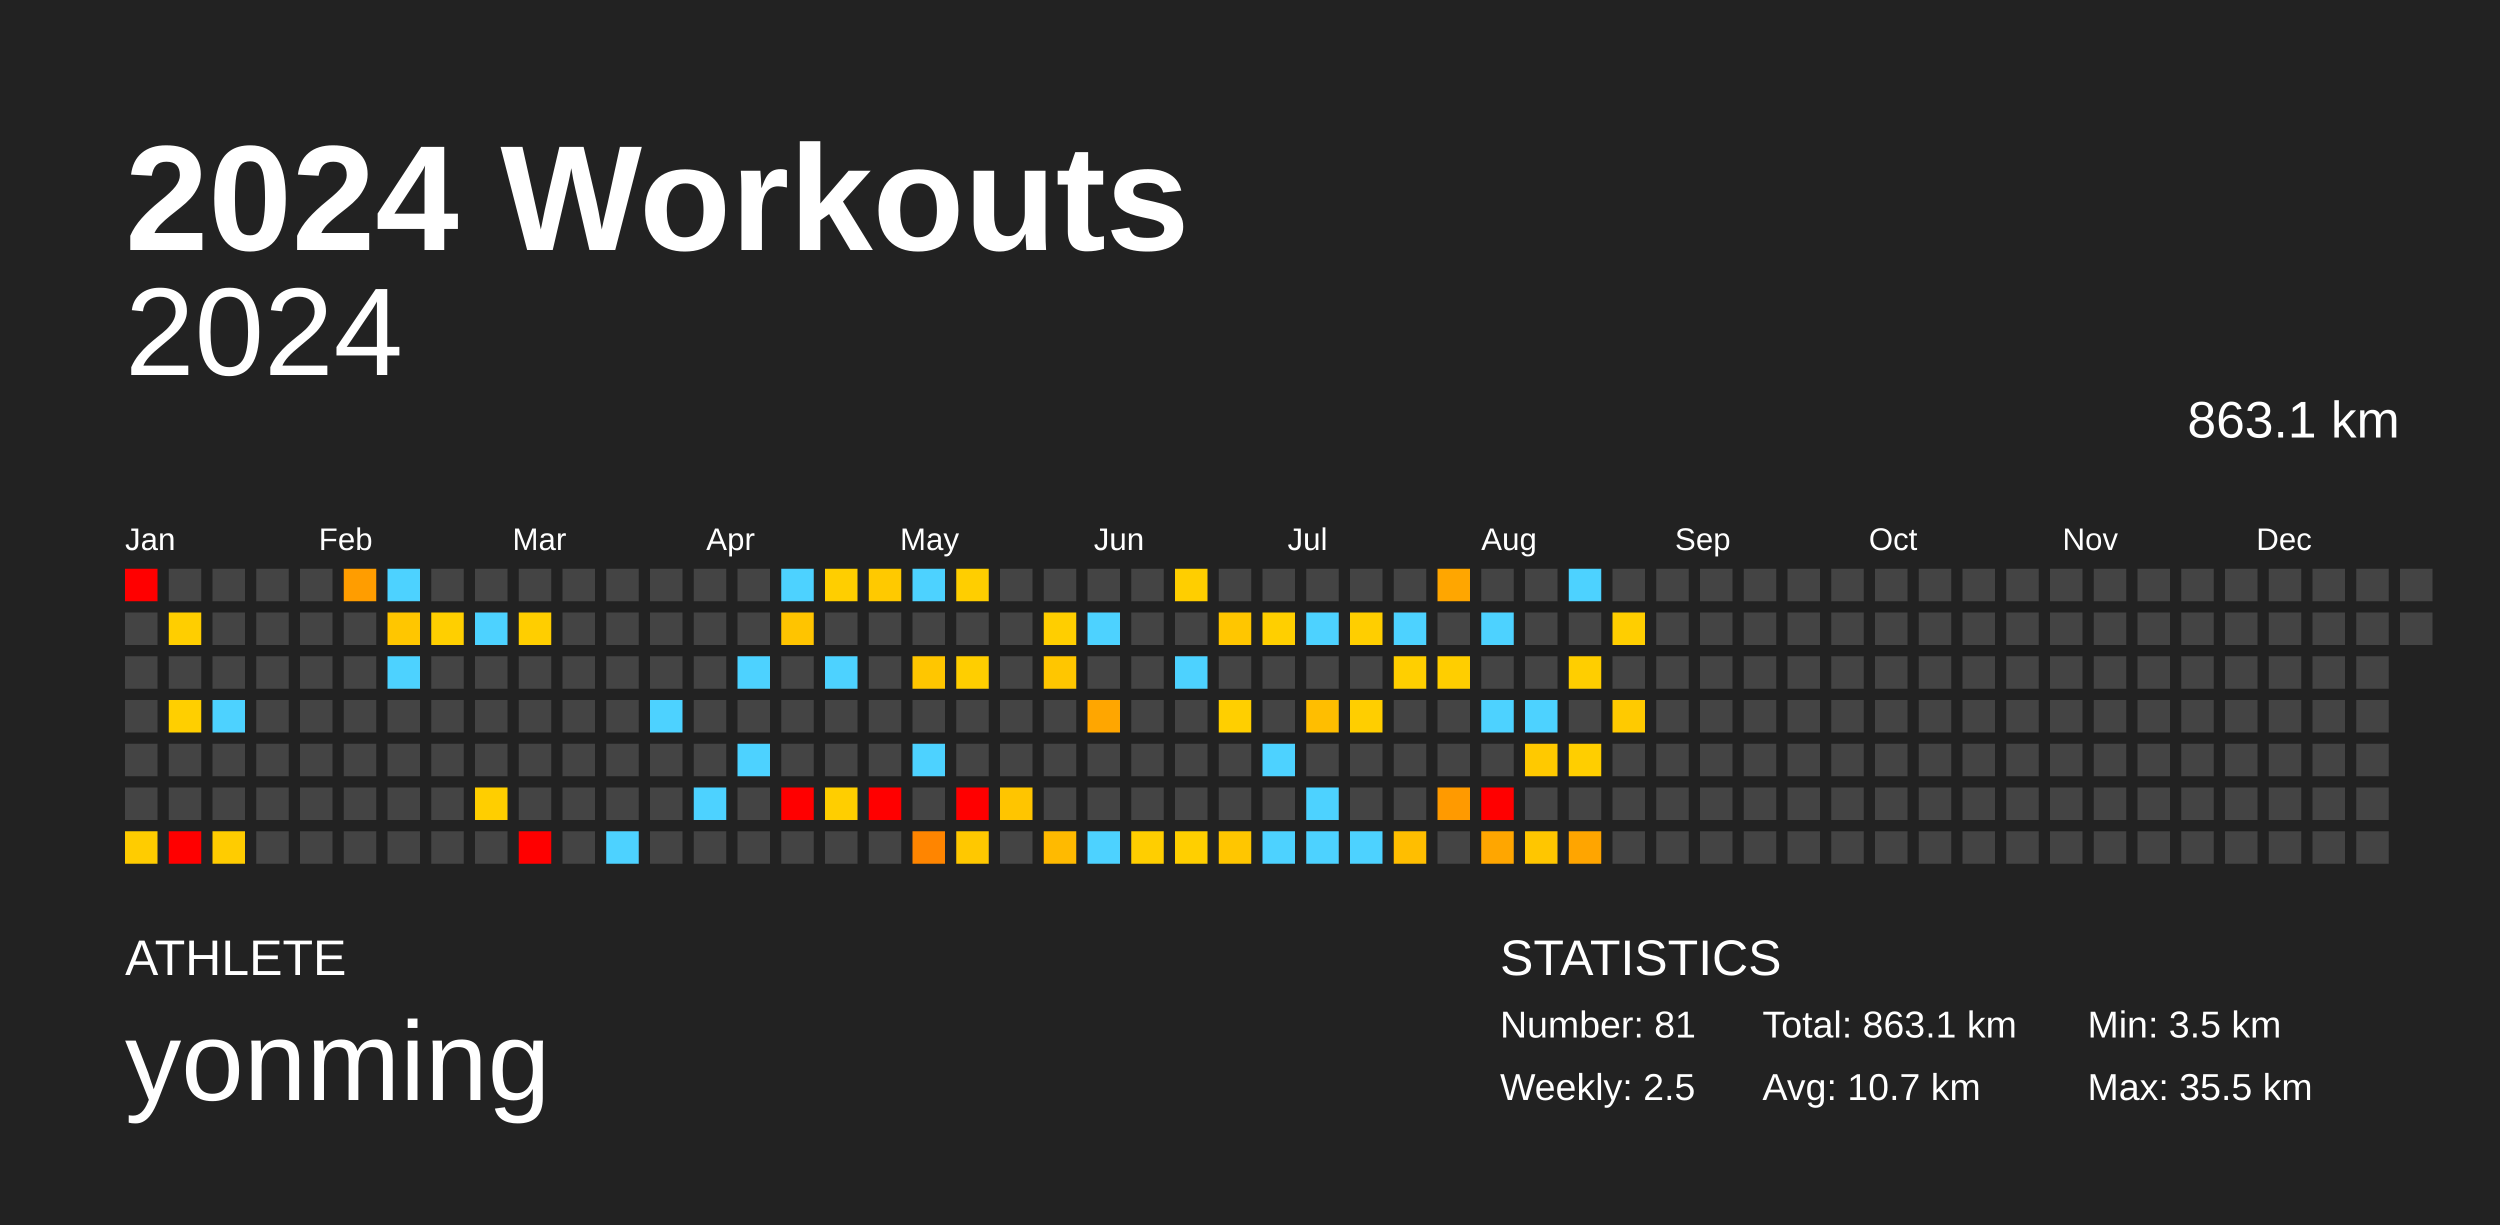
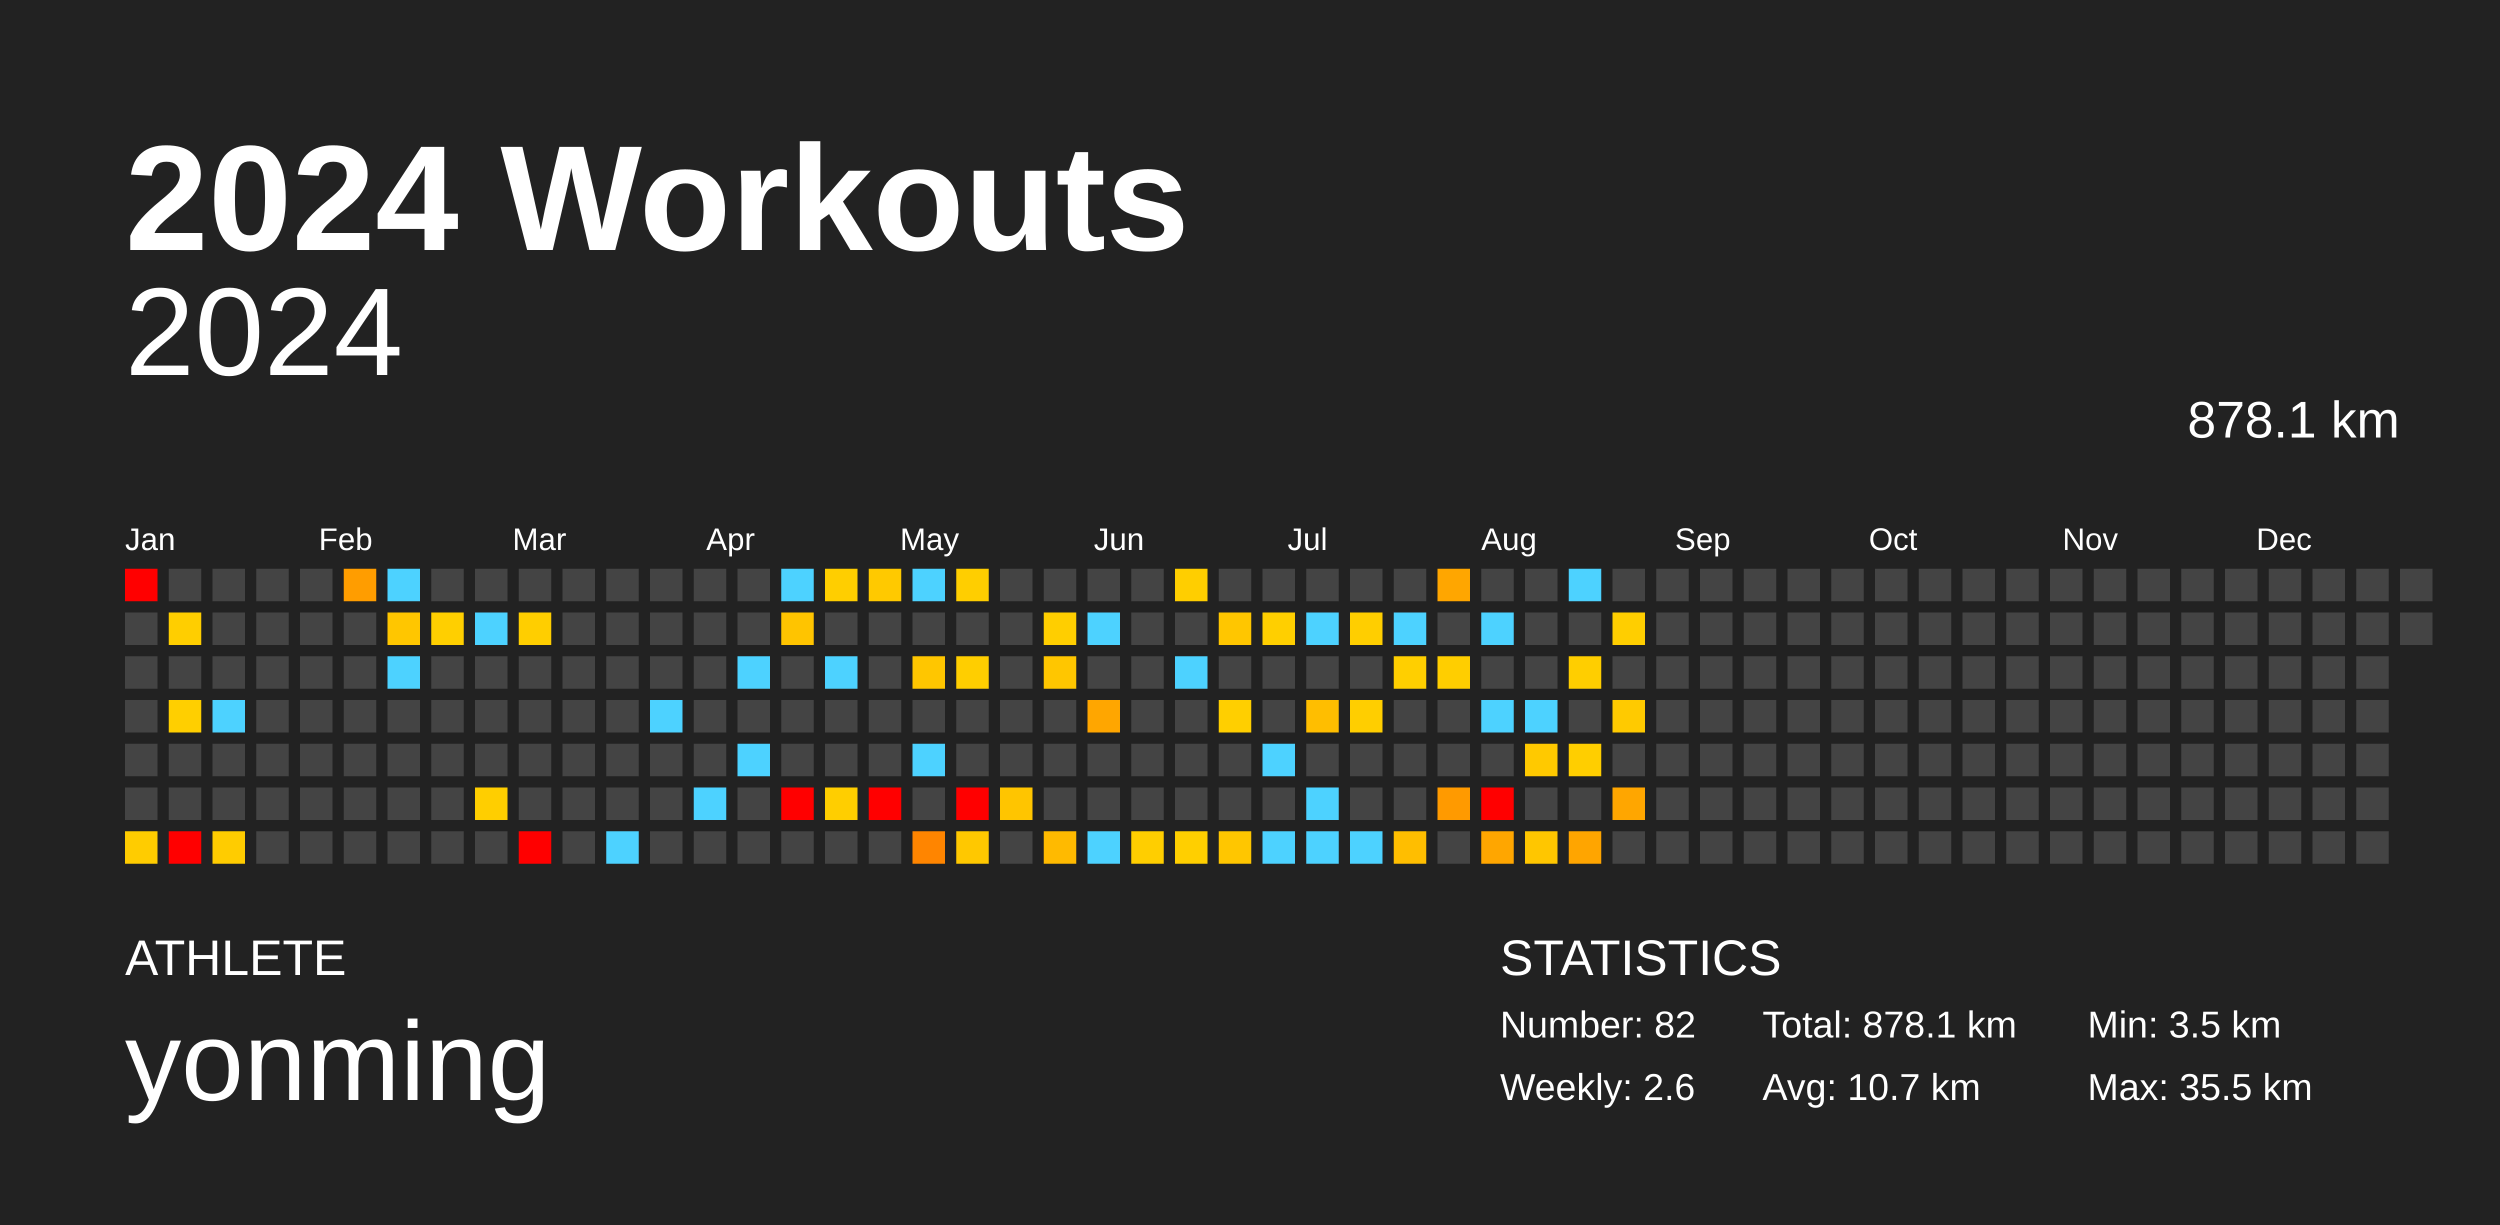
<svg xmlns="http://www.w3.org/2000/svg" baseProfile="full" height="98mm" version="1.1" viewBox="0,0,200,98" width="200mm">
  <defs />
  <rect fill="#222222" height="98" width="200" x="0" y="0" />
  <text fill="#FFFFFF" style="font-size:12px; font-family:Arial; font-weight:bold;" x="10" y="20">2024 Workouts</text>
  <text fill="#FFFFFF" style="font-size:4px; font-family:Arial" x="10" y="78">ATHLETE</text>
  <text fill="#FFFFFF" style="font-size:9px; font-family:Arial" x="10" y="88">yonming</text>
  <text fill="#FFFFFF" style="font-size:4px; font-family:Arial" x="120" y="78">STATISTICS</text>
-   <text fill="#FFFFFF" style="font-size:3px; font-family:Arial" x="120" y="83">Number: 81</text>
-   <text fill="#FFFFFF" style="font-size:3px; font-family:Arial" x="120" y="88">Weekly: 2.5</text>
-   <text fill="#FFFFFF" style="font-size:3px; font-family:Arial" x="141" y="83">Total: 863.1 km</text>
+   <text fill="#FFFFFF" style="font-size:3px; font-family:Arial" x="120" y="83">Number: 82</text>
+   <text fill="#FFFFFF" style="font-size:3px; font-family:Arial" x="120" y="88">Weekly: 2.6</text>
+   <text fill="#FFFFFF" style="font-size:3px; font-family:Arial" x="141" y="83">Total: 878.1 km</text>
  <text fill="#FFFFFF" style="font-size:3px; font-family:Arial" x="141" y="88">Avg: 10.7 km</text>
  <text fill="#FFFFFF" style="font-size:3px; font-family:Arial" x="167" y="83">Min: 3.5 km</text>
  <text fill="#FFFFFF" style="font-size:3px; font-family:Arial" x="167" y="88">Max: 35.5 km</text>
  <text alignment-baseline="hanging" fill="#FFFFFF" style="font-size:10.0px; font-family:Arial;" x="10" y="30">2024</text>
-   <text alignment-baseline="hanging" fill="#FFFFFF" style="font-size:4.125px; font-family:Arial;" x="175" y="35">863.1 km</text>
+   <text alignment-baseline="hanging" fill="#FFFFFF" style="font-size:4.125px; font-family:Arial;" x="175" y="35">878.1 km</text>
  <text fill="#FFFFFF" style="font-size:2.5px; font-family:Arial" x="10.0" y="44">Jan</text>
  <text fill="#FFFFFF" style="font-size:2.5px; font-family:Arial" x="25.5" y="44">Feb</text>
  <text fill="#FFFFFF" style="font-size:2.5px; font-family:Arial" x="41.0" y="44">Mar</text>
  <text fill="#FFFFFF" style="font-size:2.5px; font-family:Arial" x="56.5" y="44">Apr</text>
  <text fill="#FFFFFF" style="font-size:2.5px; font-family:Arial" x="72.0" y="44">May</text>
  <text fill="#FFFFFF" style="font-size:2.5px; font-family:Arial" x="87.5" y="44">Jun</text>
  <text fill="#FFFFFF" style="font-size:2.5px; font-family:Arial" x="103.0" y="44">Jul</text>
  <text fill="#FFFFFF" style="font-size:2.5px; font-family:Arial" x="118.5" y="44">Aug</text>
  <text fill="#FFFFFF" style="font-size:2.5px; font-family:Arial" x="134.0" y="44">Sep</text>
  <text fill="#FFFFFF" style="font-size:2.5px; font-family:Arial" x="149.5" y="44">Oct</text>
  <text fill="#FFFFFF" style="font-size:2.5px; font-family:Arial" x="165.0" y="44">Nov</text>
  <text fill="#FFFFFF" style="font-size:2.5px; font-family:Arial" x="180.5" y="44">Dec</text>
  <rect fill="red" height="2.6" width="2.6" x="10.0" y="45.5" />
  <rect fill="#444444" height="2.6" width="2.6" x="10.0" y="49.0" />
  <rect fill="#444444" height="2.6" width="2.6" x="10.0" y="52.5" />
  <rect fill="#444444" height="2.6" width="2.6" x="10.0" y="56.0" />
  <rect fill="#444444" height="2.6" width="2.6" x="10.0" y="59.5" />
  <rect fill="#444444" height="2.6" width="2.6" x="10.0" y="63.0" />
  <rect fill="#ffcc00" height="2.6" width="2.6" x="10.0" y="66.5" />
  <rect fill="#444444" height="2.6" width="2.6" x="13.5" y="45.5" />
  <rect fill="#ffce00" height="2.6" width="2.6" x="13.5" y="49.0" />
  <rect fill="#444444" height="2.6" width="2.6" x="13.5" y="52.5" />
  <rect fill="#ffcf00" height="2.6" width="2.6" x="13.5" y="56.0" />
  <rect fill="#444444" height="2.6" width="2.6" x="13.5" y="59.5" />
  <rect fill="#444444" height="2.6" width="2.6" x="13.5" y="63.0" />
  <rect fill="red" height="2.6" width="2.6" x="13.5" y="66.5" />
  <rect fill="#444444" height="2.6" width="2.6" x="17.0" y="45.5" />
  <rect fill="#444444" height="2.6" width="2.6" x="17.0" y="49.0" />
  <rect fill="#444444" height="2.6" width="2.6" x="17.0" y="52.5" />
  <rect fill="#4dd2ff" height="2.6" width="2.6" x="17.0" y="56.0" />
  <rect fill="#444444" height="2.6" width="2.6" x="17.0" y="59.5" />
  <rect fill="#444444" height="2.6" width="2.6" x="17.0" y="63.0" />
  <rect fill="#ffcc00" height="2.6" width="2.6" x="17.0" y="66.5" />
  <rect fill="#444444" height="2.6" width="2.6" x="20.5" y="45.5" />
  <rect fill="#444444" height="2.6" width="2.6" x="20.5" y="49.0" />
  <rect fill="#444444" height="2.6" width="2.6" x="20.5" y="52.5" />
  <rect fill="#444444" height="2.6" width="2.6" x="20.5" y="56.0" />
  <rect fill="#444444" height="2.6" width="2.6" x="20.5" y="59.5" />
  <rect fill="#444444" height="2.6" width="2.6" x="20.5" y="63.0" />
  <rect fill="#444444" height="2.6" width="2.6" x="20.5" y="66.5" />
  <rect fill="#444444" height="2.6" width="2.6" x="24.0" y="45.5" />
  <rect fill="#444444" height="2.6" width="2.6" x="24.0" y="49.0" />
  <rect fill="#444444" height="2.6" width="2.6" x="24.0" y="52.5" />
  <rect fill="#444444" height="2.6" width="2.6" x="24.0" y="56.0" />
  <rect fill="#444444" height="2.6" width="2.6" x="24.0" y="59.5" />
  <rect fill="#444444" height="2.6" width="2.6" x="24.0" y="63.0" />
  <rect fill="#444444" height="2.6" width="2.6" x="24.0" y="66.5" />
  <rect fill="#ff9d00" height="2.6" width="2.6" x="27.5" y="45.5" />
  <rect fill="#444444" height="2.6" width="2.6" x="27.5" y="49.0" />
  <rect fill="#444444" height="2.6" width="2.6" x="27.5" y="52.5" />
  <rect fill="#444444" height="2.6" width="2.6" x="27.5" y="56.0" />
  <rect fill="#444444" height="2.6" width="2.6" x="27.5" y="59.5" />
  <rect fill="#444444" height="2.6" width="2.6" x="27.5" y="63.0" />
  <rect fill="#444444" height="2.6" width="2.6" x="27.5" y="66.5" />
  <rect fill="#4dd2ff" height="2.6" width="2.6" x="31.0" y="45.5" />
  <rect fill="#ffc600" height="2.6" width="2.6" x="31.0" y="49.0" />
  <rect fill="#4dd2ff" height="2.6" width="2.6" x="31.0" y="52.5" />
  <rect fill="#444444" height="2.6" width="2.6" x="31.0" y="56.0" />
  <rect fill="#444444" height="2.6" width="2.6" x="31.0" y="59.5" />
  <rect fill="#444444" height="2.6" width="2.6" x="31.0" y="63.0" />
  <rect fill="#444444" height="2.6" width="2.6" x="31.0" y="66.5" />
  <rect fill="#444444" height="2.6" width="2.6" x="34.5" y="45.5" />
  <rect fill="#ffcf00" height="2.6" width="2.6" x="34.5" y="49.0" />
  <rect fill="#444444" height="2.6" width="2.6" x="34.5" y="52.5" />
  <rect fill="#444444" height="2.6" width="2.6" x="34.5" y="56.0" />
  <rect fill="#444444" height="2.6" width="2.6" x="34.5" y="59.5" />
  <rect fill="#444444" height="2.6" width="2.6" x="34.5" y="63.0" />
  <rect fill="#444444" height="2.6" width="2.6" x="34.5" y="66.5" />
  <rect fill="#444444" height="2.6" width="2.6" x="38.0" y="45.5" />
  <rect fill="#4dd2ff" height="2.6" width="2.6" x="38.0" y="49.0" />
  <rect fill="#444444" height="2.6" width="2.6" x="38.0" y="52.5" />
  <rect fill="#444444" height="2.6" width="2.6" x="38.0" y="56.0" />
  <rect fill="#444444" height="2.6" width="2.6" x="38.0" y="59.5" />
  <rect fill="#ffce00" height="2.6" width="2.6" x="38.0" y="63.0" />
  <rect fill="#444444" height="2.6" width="2.6" x="38.0" y="66.5" />
  <rect fill="#444444" height="2.6" width="2.6" x="41.5" y="45.5" />
  <rect fill="#ffce00" height="2.6" width="2.6" x="41.5" y="49.0" />
  <rect fill="#444444" height="2.6" width="2.6" x="41.5" y="52.5" />
  <rect fill="#444444" height="2.6" width="2.6" x="41.5" y="56.0" />
  <rect fill="#444444" height="2.6" width="2.6" x="41.5" y="59.5" />
  <rect fill="#444444" height="2.6" width="2.6" x="41.5" y="63.0" />
  <rect fill="red" height="2.6" width="2.6" x="41.5" y="66.5" />
  <rect fill="#444444" height="2.6" width="2.6" x="45.0" y="45.5" />
  <rect fill="#444444" height="2.6" width="2.6" x="45.0" y="49.0" />
  <rect fill="#444444" height="2.6" width="2.6" x="45.0" y="52.5" />
  <rect fill="#444444" height="2.6" width="2.6" x="45.0" y="56.0" />
  <rect fill="#444444" height="2.6" width="2.6" x="45.0" y="59.5" />
  <rect fill="#444444" height="2.6" width="2.6" x="45.0" y="63.0" />
  <rect fill="#444444" height="2.6" width="2.6" x="45.0" y="66.5" />
  <rect fill="#444444" height="2.6" width="2.6" x="48.5" y="45.5" />
  <rect fill="#444444" height="2.6" width="2.6" x="48.5" y="49.0" />
  <rect fill="#444444" height="2.6" width="2.6" x="48.5" y="52.5" />
  <rect fill="#444444" height="2.6" width="2.6" x="48.5" y="56.0" />
  <rect fill="#444444" height="2.6" width="2.6" x="48.5" y="59.5" />
  <rect fill="#444444" height="2.6" width="2.6" x="48.5" y="63.0" />
  <rect fill="#4dd2ff" height="2.6" width="2.6" x="48.5" y="66.5" />
  <rect fill="#444444" height="2.6" width="2.6" x="52.0" y="45.5" />
  <rect fill="#444444" height="2.6" width="2.6" x="52.0" y="49.0" />
  <rect fill="#444444" height="2.6" width="2.6" x="52.0" y="52.5" />
  <rect fill="#4dd2ff" height="2.6" width="2.6" x="52.0" y="56.0" />
  <rect fill="#444444" height="2.6" width="2.6" x="52.0" y="59.5" />
  <rect fill="#444444" height="2.6" width="2.6" x="52.0" y="63.0" />
  <rect fill="#444444" height="2.6" width="2.6" x="52.0" y="66.5" />
  <rect fill="#444444" height="2.6" width="2.6" x="55.5" y="45.5" />
  <rect fill="#444444" height="2.6" width="2.6" x="55.5" y="49.0" />
  <rect fill="#444444" height="2.6" width="2.6" x="55.5" y="52.5" />
  <rect fill="#444444" height="2.6" width="2.6" x="55.5" y="56.0" />
  <rect fill="#444444" height="2.6" width="2.6" x="55.5" y="59.5" />
  <rect fill="#4dd2ff" height="2.6" width="2.6" x="55.5" y="63.0" />
  <rect fill="#444444" height="2.6" width="2.6" x="55.5" y="66.5" />
  <rect fill="#444444" height="2.6" width="2.6" x="59.0" y="45.5" />
  <rect fill="#444444" height="2.6" width="2.6" x="59.0" y="49.0" />
  <rect fill="#4dd2ff" height="2.6" width="2.6" x="59.0" y="52.5" />
  <rect fill="#444444" height="2.6" width="2.6" x="59.0" y="56.0" />
  <rect fill="#4dd2ff" height="2.6" width="2.6" x="59.0" y="59.5" />
  <rect fill="#444444" height="2.6" width="2.6" x="59.0" y="63.0" />
  <rect fill="#444444" height="2.6" width="2.6" x="59.0" y="66.5" />
  <rect fill="#4dd2ff" height="2.6" width="2.6" x="62.5" y="45.5" />
  <rect fill="#ffc400" height="2.6" width="2.6" x="62.5" y="49.0" />
  <rect fill="#444444" height="2.6" width="2.6" x="62.5" y="52.5" />
  <rect fill="#444444" height="2.6" width="2.6" x="62.5" y="56.0" />
  <rect fill="#444444" height="2.6" width="2.6" x="62.5" y="59.5" />
  <rect fill="red" height="2.6" width="2.6" x="62.5" y="63.0" />
  <rect fill="#444444" height="2.6" width="2.6" x="62.5" y="66.5" />
  <rect fill="#ffce00" height="2.6" width="2.6" x="66.0" y="45.5" />
  <rect fill="#444444" height="2.6" width="2.6" x="66.0" y="49.0" />
  <rect fill="#4dd2ff" height="2.6" width="2.6" x="66.0" y="52.5" />
  <rect fill="#444444" height="2.6" width="2.6" x="66.0" y="56.0" />
  <rect fill="#444444" height="2.6" width="2.6" x="66.0" y="59.5" />
  <rect fill="#ffce00" height="2.6" width="2.6" x="66.0" y="63.0" />
  <rect fill="#444444" height="2.6" width="2.6" x="66.0" y="66.5" />
  <rect fill="#ffc900" height="2.6" width="2.6" x="69.5" y="45.5" />
  <rect fill="#444444" height="2.6" width="2.6" x="69.5" y="49.0" />
  <rect fill="#444444" height="2.6" width="2.6" x="69.5" y="52.5" />
  <rect fill="#444444" height="2.6" width="2.6" x="69.5" y="56.0" />
  <rect fill="#444444" height="2.6" width="2.6" x="69.5" y="59.5" />
  <rect fill="red" height="2.6" width="2.6" x="69.5" y="63.0" />
  <rect fill="#444444" height="2.6" width="2.6" x="69.5" y="66.5" />
  <rect fill="#4dd2ff" height="2.6" width="2.6" x="73.0" y="45.5" />
  <rect fill="#444444" height="2.6" width="2.6" x="73.0" y="49.0" />
  <rect fill="#ffc600" height="2.6" width="2.6" x="73.0" y="52.5" />
  <rect fill="#444444" height="2.6" width="2.6" x="73.0" y="56.0" />
  <rect fill="#4dd2ff" height="2.6" width="2.6" x="73.0" y="59.5" />
  <rect fill="#444444" height="2.6" width="2.6" x="73.0" y="63.0" />
  <rect fill="#ff8500" height="2.6" width="2.6" x="73.0" y="66.5" />
  <rect fill="#ffce00" height="2.6" width="2.6" x="76.5" y="45.5" />
  <rect fill="#444444" height="2.6" width="2.6" x="76.5" y="49.0" />
  <rect fill="#ffce00" height="2.6" width="2.6" x="76.5" y="52.5" />
  <rect fill="#444444" height="2.6" width="2.6" x="76.5" y="56.0" />
  <rect fill="#444444" height="2.6" width="2.6" x="76.5" y="59.5" />
  <rect fill="red" height="2.6" width="2.6" x="76.5" y="63.0" />
  <rect fill="#ffc800" height="2.6" width="2.6" x="76.5" y="66.5" />
  <rect fill="#444444" height="2.6" width="2.6" x="80.0" y="45.5" />
  <rect fill="#444444" height="2.6" width="2.6" x="80.0" y="49.0" />
  <rect fill="#444444" height="2.6" width="2.6" x="80.0" y="52.5" />
  <rect fill="#444444" height="2.6" width="2.6" x="80.0" y="56.0" />
  <rect fill="#444444" height="2.6" width="2.6" x="80.0" y="59.5" />
  <rect fill="#ffc500" height="2.6" width="2.6" x="80.0" y="63.0" />
  <rect fill="#444444" height="2.6" width="2.6" x="80.0" y="66.5" />
  <rect fill="#444444" height="2.6" width="2.6" x="83.5" y="45.5" />
  <rect fill="#ffce00" height="2.6" width="2.6" x="83.5" y="49.0" />
  <rect fill="#ffc600" height="2.6" width="2.6" x="83.5" y="52.5" />
  <rect fill="#444444" height="2.6" width="2.6" x="83.5" y="56.0" />
  <rect fill="#444444" height="2.6" width="2.6" x="83.5" y="59.5" />
  <rect fill="#444444" height="2.6" width="2.6" x="83.5" y="63.0" />
  <rect fill="#ffba00" height="2.6" width="2.6" x="83.5" y="66.5" />
  <rect fill="#444444" height="2.6" width="2.6" x="87.0" y="45.5" />
  <rect fill="#4dd2ff" height="2.6" width="2.6" x="87.0" y="49.0" />
  <rect fill="#444444" height="2.6" width="2.6" x="87.0" y="52.5" />
  <rect fill="#ffa600" height="2.6" width="2.6" x="87.0" y="56.0" />
  <rect fill="#444444" height="2.6" width="2.6" x="87.0" y="59.5" />
  <rect fill="#444444" height="2.6" width="2.6" x="87.0" y="63.0" />
  <rect fill="#4dd2ff" height="2.6" width="2.6" x="87.0" y="66.5" />
  <rect fill="#444444" height="2.6" width="2.6" x="90.5" y="45.5" />
  <rect fill="#444444" height="2.6" width="2.6" x="90.5" y="49.0" />
  <rect fill="#444444" height="2.6" width="2.6" x="90.5" y="52.5" />
  <rect fill="#444444" height="2.6" width="2.6" x="90.5" y="56.0" />
  <rect fill="#444444" height="2.6" width="2.6" x="90.5" y="59.5" />
  <rect fill="#444444" height="2.6" width="2.6" x="90.5" y="63.0" />
  <rect fill="#ffce00" height="2.6" width="2.6" x="90.5" y="66.5" />
  <rect fill="#ffce00" height="2.6" width="2.6" x="94.0" y="45.5" />
  <rect fill="#444444" height="2.6" width="2.6" x="94.0" y="49.0" />
  <rect fill="#4dd2ff" height="2.6" width="2.6" x="94.0" y="52.5" />
  <rect fill="#444444" height="2.6" width="2.6" x="94.0" y="56.0" />
  <rect fill="#444444" height="2.6" width="2.6" x="94.0" y="59.5" />
  <rect fill="#444444" height="2.6" width="2.6" x="94.0" y="63.0" />
  <rect fill="#ffcf00" height="2.6" width="2.6" x="94.0" y="66.5" />
  <rect fill="#444444" height="2.6" width="2.6" x="97.5" y="45.5" />
  <rect fill="#ffc600" height="2.6" width="2.6" x="97.5" y="49.0" />
  <rect fill="#444444" height="2.6" width="2.6" x="97.5" y="52.5" />
  <rect fill="#ffcf00" height="2.6" width="2.6" x="97.5" y="56.0" />
  <rect fill="#444444" height="2.6" width="2.6" x="97.5" y="59.5" />
  <rect fill="#444444" height="2.6" width="2.6" x="97.5" y="63.0" />
  <rect fill="#ffc600" height="2.6" width="2.6" x="97.5" y="66.5" />
  <rect fill="#444444" height="2.6" width="2.6" x="101.0" y="45.5" />
  <rect fill="#ffcf00" height="2.6" width="2.6" x="101.0" y="49.0" />
  <rect fill="#444444" height="2.6" width="2.6" x="101.0" y="52.5" />
  <rect fill="#444444" height="2.6" width="2.6" x="101.0" y="56.0" />
  <rect fill="#4dd2ff" height="2.6" width="2.6" x="101.0" y="59.5" />
  <rect fill="#444444" height="2.6" width="2.6" x="101.0" y="63.0" />
  <rect fill="#4dd2ff" height="2.6" width="2.6" x="101.0" y="66.5" />
  <rect fill="#444444" height="2.6" width="2.6" x="104.5" y="45.5" />
  <rect fill="#4dd2ff" height="2.6" width="2.6" x="104.5" y="49.0" />
  <rect fill="#444444" height="2.6" width="2.6" x="104.5" y="52.5" />
  <rect fill="#ffbe00" height="2.6" width="2.6" x="104.5" y="56.0" />
  <rect fill="#444444" height="2.6" width="2.6" x="104.5" y="59.5" />
  <rect fill="#4dd2ff" height="2.6" width="2.6" x="104.5" y="63.0" />
  <rect fill="#4dd2ff" height="2.6" width="2.6" x="104.5" y="66.5" />
  <rect fill="#444444" height="2.6" width="2.6" x="108.0" y="45.5" />
  <rect fill="#ffce00" height="2.6" width="2.6" x="108.0" y="49.0" />
  <rect fill="#444444" height="2.6" width="2.6" x="108.0" y="52.5" />
  <rect fill="#ffce00" height="2.6" width="2.6" x="108.0" y="56.0" />
  <rect fill="#444444" height="2.6" width="2.6" x="108.0" y="59.5" />
  <rect fill="#444444" height="2.6" width="2.6" x="108.0" y="63.0" />
  <rect fill="#4dd2ff" height="2.6" width="2.6" x="108.0" y="66.5" />
  <rect fill="#444444" height="2.6" width="2.6" x="111.5" y="45.5" />
  <rect fill="#4dd2ff" height="2.6" width="2.6" x="111.5" y="49.0" />
  <rect fill="#ffcf00" height="2.6" width="2.6" x="111.5" y="52.5" />
  <rect fill="#444444" height="2.6" width="2.6" x="111.5" y="56.0" />
  <rect fill="#444444" height="2.6" width="2.6" x="111.5" y="59.5" />
  <rect fill="#444444" height="2.6" width="2.6" x="111.5" y="63.0" />
  <rect fill="#ffbe00" height="2.6" width="2.6" x="111.5" y="66.5" />
  <rect fill="#ffa600" height="2.6" width="2.6" x="115.0" y="45.5" />
  <rect fill="#444444" height="2.6" width="2.6" x="115.0" y="49.0" />
  <rect fill="#ffce00" height="2.6" width="2.6" x="115.0" y="52.5" />
  <rect fill="#444444" height="2.6" width="2.6" x="115.0" y="56.0" />
  <rect fill="#444444" height="2.6" width="2.6" x="115.0" y="59.5" />
  <rect fill="#ff9a00" height="2.6" width="2.6" x="115.0" y="63.0" />
  <rect fill="#444444" height="2.6" width="2.6" x="115.0" y="66.5" />
  <rect fill="#444444" height="2.6" width="2.6" x="118.5" y="45.5" />
  <rect fill="#4dd2ff" height="2.6" width="2.6" x="118.5" y="49.0" />
  <rect fill="#444444" height="2.6" width="2.6" x="118.5" y="52.5" />
  <rect fill="#4dd2ff" height="2.6" width="2.6" x="118.5" y="56.0" />
  <rect fill="#444444" height="2.6" width="2.6" x="118.5" y="59.5" />
  <rect fill="red" height="2.6" width="2.6" x="118.5" y="63.0" />
  <rect fill="#ffa600" height="2.6" width="2.6" x="118.5" y="66.5" />
  <rect fill="#444444" height="2.6" width="2.6" x="122.0" y="45.5" />
  <rect fill="#444444" height="2.6" width="2.6" x="122.0" y="49.0" />
  <rect fill="#444444" height="2.6" width="2.6" x="122.0" y="52.5" />
  <rect fill="#4dd2ff" height="2.6" width="2.6" x="122.0" y="56.0" />
  <rect fill="#ffc900" height="2.6" width="2.6" x="122.0" y="59.5" />
  <rect fill="#444444" height="2.6" width="2.6" x="122.0" y="63.0" />
  <rect fill="#ffc600" height="2.6" width="2.6" x="122.0" y="66.5" />
  <rect fill="#4dd2ff" height="2.6" width="2.6" x="125.5" y="45.5" />
  <rect fill="#444444" height="2.6" width="2.6" x="125.5" y="49.0" />
  <rect fill="#ffce00" height="2.6" width="2.6" x="125.5" y="52.5" />
  <rect fill="#444444" height="2.6" width="2.6" x="125.5" y="56.0" />
  <rect fill="#ffce00" height="2.6" width="2.6" x="125.5" y="59.5" />
  <rect fill="#444444" height="2.6" width="2.6" x="125.5" y="63.0" />
  <rect fill="#ffa500" height="2.6" width="2.6" x="125.5" y="66.5" />
  <rect fill="#444444" height="2.6" width="2.6" x="129.0" y="45.5" />
  <rect fill="#ffce00" height="2.6" width="2.6" x="129.0" y="49.0" />
  <rect fill="#444444" height="2.6" width="2.6" x="129.0" y="52.5" />
  <rect fill="#ffca00" height="2.6" width="2.6" x="129.0" y="56.0" />
  <rect fill="#444444" height="2.6" width="2.6" x="129.0" y="59.5" />
-   <rect fill="#444444" height="2.6" width="2.6" x="129.0" y="63.0" />
+   <rect fill="#ffa600" height="2.6" width="2.6" x="129.0" y="63.0" />
  <rect fill="#444444" height="2.6" width="2.6" x="129.0" y="66.5" />
  <rect fill="#444444" height="2.6" width="2.6" x="132.5" y="45.5" />
  <rect fill="#444444" height="2.6" width="2.6" x="132.5" y="49.0" />
  <rect fill="#444444" height="2.6" width="2.6" x="132.5" y="52.5" />
  <rect fill="#444444" height="2.6" width="2.6" x="132.5" y="56.0" />
  <rect fill="#444444" height="2.6" width="2.6" x="132.5" y="59.5" />
  <rect fill="#444444" height="2.6" width="2.6" x="132.5" y="63.0" />
  <rect fill="#444444" height="2.6" width="2.6" x="132.5" y="66.5" />
  <rect fill="#444444" height="2.6" width="2.6" x="136.0" y="45.5" />
  <rect fill="#444444" height="2.6" width="2.6" x="136.0" y="49.0" />
  <rect fill="#444444" height="2.6" width="2.6" x="136.0" y="52.5" />
  <rect fill="#444444" height="2.6" width="2.6" x="136.0" y="56.0" />
  <rect fill="#444444" height="2.6" width="2.6" x="136.0" y="59.5" />
  <rect fill="#444444" height="2.6" width="2.6" x="136.0" y="63.0" />
  <rect fill="#444444" height="2.6" width="2.6" x="136.0" y="66.5" />
  <rect fill="#444444" height="2.6" width="2.6" x="139.5" y="45.5" />
  <rect fill="#444444" height="2.6" width="2.6" x="139.5" y="49.0" />
  <rect fill="#444444" height="2.6" width="2.6" x="139.5" y="52.5" />
  <rect fill="#444444" height="2.6" width="2.6" x="139.5" y="56.0" />
  <rect fill="#444444" height="2.6" width="2.6" x="139.5" y="59.5" />
  <rect fill="#444444" height="2.6" width="2.6" x="139.5" y="63.0" />
  <rect fill="#444444" height="2.6" width="2.6" x="139.5" y="66.5" />
  <rect fill="#444444" height="2.6" width="2.6" x="143.0" y="45.5" />
  <rect fill="#444444" height="2.6" width="2.6" x="143.0" y="49.0" />
  <rect fill="#444444" height="2.6" width="2.6" x="143.0" y="52.5" />
  <rect fill="#444444" height="2.6" width="2.6" x="143.0" y="56.0" />
  <rect fill="#444444" height="2.6" width="2.6" x="143.0" y="59.5" />
  <rect fill="#444444" height="2.6" width="2.6" x="143.0" y="63.0" />
  <rect fill="#444444" height="2.6" width="2.6" x="143.0" y="66.5" />
  <rect fill="#444444" height="2.6" width="2.6" x="146.5" y="45.5" />
  <rect fill="#444444" height="2.6" width="2.6" x="146.5" y="49.0" />
  <rect fill="#444444" height="2.6" width="2.6" x="146.5" y="52.5" />
  <rect fill="#444444" height="2.6" width="2.6" x="146.5" y="56.0" />
  <rect fill="#444444" height="2.6" width="2.6" x="146.5" y="59.5" />
  <rect fill="#444444" height="2.6" width="2.6" x="146.5" y="63.0" />
  <rect fill="#444444" height="2.6" width="2.6" x="146.5" y="66.5" />
  <rect fill="#444444" height="2.6" width="2.6" x="150.0" y="45.5" />
  <rect fill="#444444" height="2.6" width="2.6" x="150.0" y="49.0" />
  <rect fill="#444444" height="2.6" width="2.6" x="150.0" y="52.5" />
  <rect fill="#444444" height="2.6" width="2.6" x="150.0" y="56.0" />
  <rect fill="#444444" height="2.6" width="2.6" x="150.0" y="59.5" />
  <rect fill="#444444" height="2.6" width="2.6" x="150.0" y="63.0" />
  <rect fill="#444444" height="2.6" width="2.6" x="150.0" y="66.5" />
  <rect fill="#444444" height="2.6" width="2.6" x="153.5" y="45.5" />
  <rect fill="#444444" height="2.6" width="2.6" x="153.5" y="49.0" />
  <rect fill="#444444" height="2.6" width="2.6" x="153.5" y="52.5" />
  <rect fill="#444444" height="2.6" width="2.6" x="153.5" y="56.0" />
  <rect fill="#444444" height="2.6" width="2.6" x="153.5" y="59.5" />
  <rect fill="#444444" height="2.6" width="2.6" x="153.5" y="63.0" />
  <rect fill="#444444" height="2.6" width="2.6" x="153.5" y="66.5" />
  <rect fill="#444444" height="2.6" width="2.6" x="157.0" y="45.5" />
  <rect fill="#444444" height="2.6" width="2.6" x="157.0" y="49.0" />
  <rect fill="#444444" height="2.6" width="2.6" x="157.0" y="52.5" />
  <rect fill="#444444" height="2.6" width="2.6" x="157.0" y="56.0" />
  <rect fill="#444444" height="2.6" width="2.6" x="157.0" y="59.5" />
  <rect fill="#444444" height="2.6" width="2.6" x="157.0" y="63.0" />
  <rect fill="#444444" height="2.6" width="2.6" x="157.0" y="66.5" />
  <rect fill="#444444" height="2.6" width="2.6" x="160.5" y="45.5" />
  <rect fill="#444444" height="2.6" width="2.6" x="160.5" y="49.0" />
  <rect fill="#444444" height="2.6" width="2.6" x="160.5" y="52.5" />
  <rect fill="#444444" height="2.6" width="2.6" x="160.5" y="56.0" />
  <rect fill="#444444" height="2.6" width="2.6" x="160.5" y="59.5" />
  <rect fill="#444444" height="2.6" width="2.6" x="160.5" y="63.0" />
  <rect fill="#444444" height="2.6" width="2.6" x="160.5" y="66.5" />
  <rect fill="#444444" height="2.6" width="2.6" x="164.0" y="45.5" />
  <rect fill="#444444" height="2.6" width="2.6" x="164.0" y="49.0" />
  <rect fill="#444444" height="2.6" width="2.6" x="164.0" y="52.5" />
  <rect fill="#444444" height="2.6" width="2.6" x="164.0" y="56.0" />
  <rect fill="#444444" height="2.6" width="2.6" x="164.0" y="59.5" />
  <rect fill="#444444" height="2.6" width="2.6" x="164.0" y="63.0" />
  <rect fill="#444444" height="2.6" width="2.6" x="164.0" y="66.5" />
  <rect fill="#444444" height="2.6" width="2.6" x="167.5" y="45.5" />
  <rect fill="#444444" height="2.6" width="2.6" x="167.5" y="49.0" />
  <rect fill="#444444" height="2.6" width="2.6" x="167.5" y="52.5" />
  <rect fill="#444444" height="2.6" width="2.6" x="167.5" y="56.0" />
  <rect fill="#444444" height="2.6" width="2.6" x="167.5" y="59.5" />
  <rect fill="#444444" height="2.6" width="2.6" x="167.5" y="63.0" />
  <rect fill="#444444" height="2.6" width="2.6" x="167.5" y="66.5" />
  <rect fill="#444444" height="2.6" width="2.6" x="171.0" y="45.5" />
  <rect fill="#444444" height="2.6" width="2.6" x="171.0" y="49.0" />
  <rect fill="#444444" height="2.6" width="2.6" x="171.0" y="52.5" />
  <rect fill="#444444" height="2.6" width="2.6" x="171.0" y="56.0" />
  <rect fill="#444444" height="2.6" width="2.6" x="171.0" y="59.5" />
  <rect fill="#444444" height="2.6" width="2.6" x="171.0" y="63.0" />
  <rect fill="#444444" height="2.6" width="2.6" x="171.0" y="66.5" />
  <rect fill="#444444" height="2.6" width="2.6" x="174.5" y="45.5" />
  <rect fill="#444444" height="2.6" width="2.6" x="174.5" y="49.0" />
  <rect fill="#444444" height="2.6" width="2.6" x="174.5" y="52.5" />
  <rect fill="#444444" height="2.6" width="2.6" x="174.5" y="56.0" />
  <rect fill="#444444" height="2.6" width="2.6" x="174.5" y="59.5" />
  <rect fill="#444444" height="2.6" width="2.6" x="174.5" y="63.0" />
  <rect fill="#444444" height="2.6" width="2.6" x="174.5" y="66.5" />
  <rect fill="#444444" height="2.6" width="2.6" x="178.0" y="45.5" />
  <rect fill="#444444" height="2.6" width="2.6" x="178.0" y="49.0" />
  <rect fill="#444444" height="2.6" width="2.6" x="178.0" y="52.5" />
  <rect fill="#444444" height="2.6" width="2.6" x="178.0" y="56.0" />
  <rect fill="#444444" height="2.6" width="2.6" x="178.0" y="59.5" />
  <rect fill="#444444" height="2.6" width="2.6" x="178.0" y="63.0" />
  <rect fill="#444444" height="2.6" width="2.6" x="178.0" y="66.5" />
  <rect fill="#444444" height="2.6" width="2.6" x="181.5" y="45.5" />
  <rect fill="#444444" height="2.6" width="2.6" x="181.5" y="49.0" />
  <rect fill="#444444" height="2.6" width="2.6" x="181.5" y="52.5" />
  <rect fill="#444444" height="2.6" width="2.6" x="181.5" y="56.0" />
  <rect fill="#444444" height="2.6" width="2.6" x="181.5" y="59.5" />
  <rect fill="#444444" height="2.6" width="2.6" x="181.5" y="63.0" />
  <rect fill="#444444" height="2.6" width="2.6" x="181.5" y="66.5" />
  <rect fill="#444444" height="2.6" width="2.6" x="185.0" y="45.5" />
  <rect fill="#444444" height="2.6" width="2.6" x="185.0" y="49.0" />
  <rect fill="#444444" height="2.6" width="2.6" x="185.0" y="52.5" />
  <rect fill="#444444" height="2.6" width="2.6" x="185.0" y="56.0" />
  <rect fill="#444444" height="2.6" width="2.6" x="185.0" y="59.5" />
  <rect fill="#444444" height="2.6" width="2.6" x="185.0" y="63.0" />
  <rect fill="#444444" height="2.6" width="2.6" x="185.0" y="66.5" />
  <rect fill="#444444" height="2.6" width="2.6" x="188.5" y="45.5" />
  <rect fill="#444444" height="2.6" width="2.6" x="188.5" y="49.0" />
  <rect fill="#444444" height="2.6" width="2.6" x="188.5" y="52.5" />
  <rect fill="#444444" height="2.6" width="2.6" x="188.5" y="56.0" />
  <rect fill="#444444" height="2.6" width="2.6" x="188.5" y="59.5" />
  <rect fill="#444444" height="2.6" width="2.6" x="188.5" y="63.0" />
  <rect fill="#444444" height="2.6" width="2.6" x="188.5" y="66.5" />
  <rect fill="#444444" height="2.6" width="2.6" x="192.0" y="45.5" />
  <rect fill="#444444" height="2.6" width="2.6" x="192.0" y="49.0" />
</svg>
